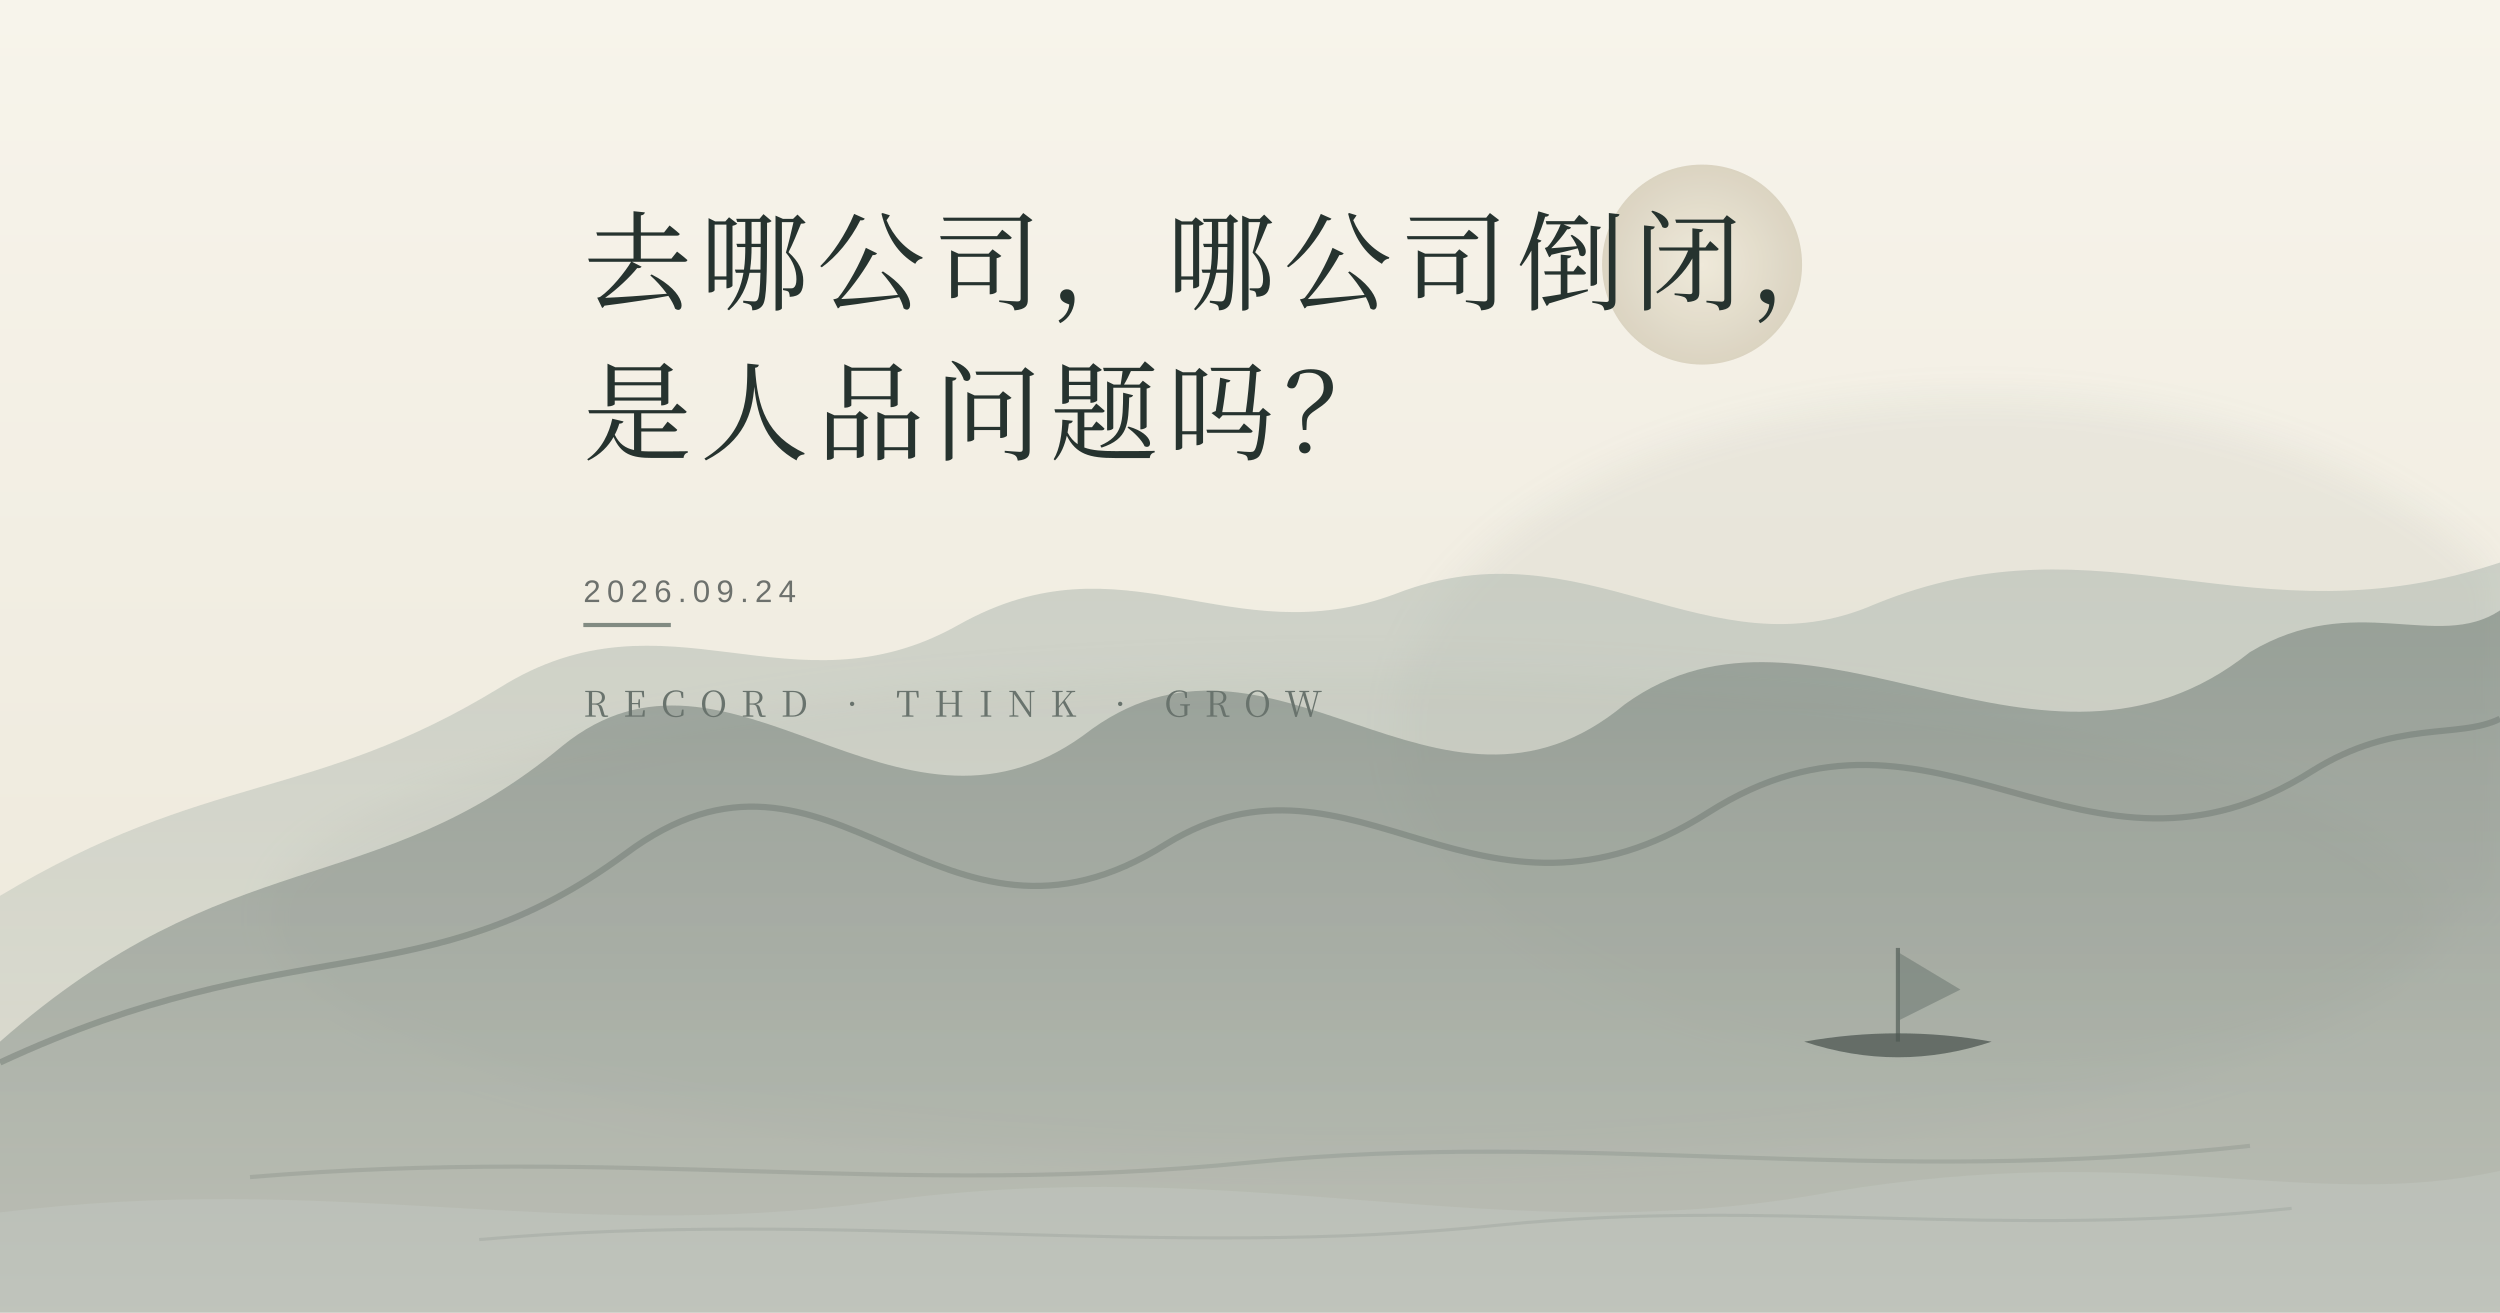
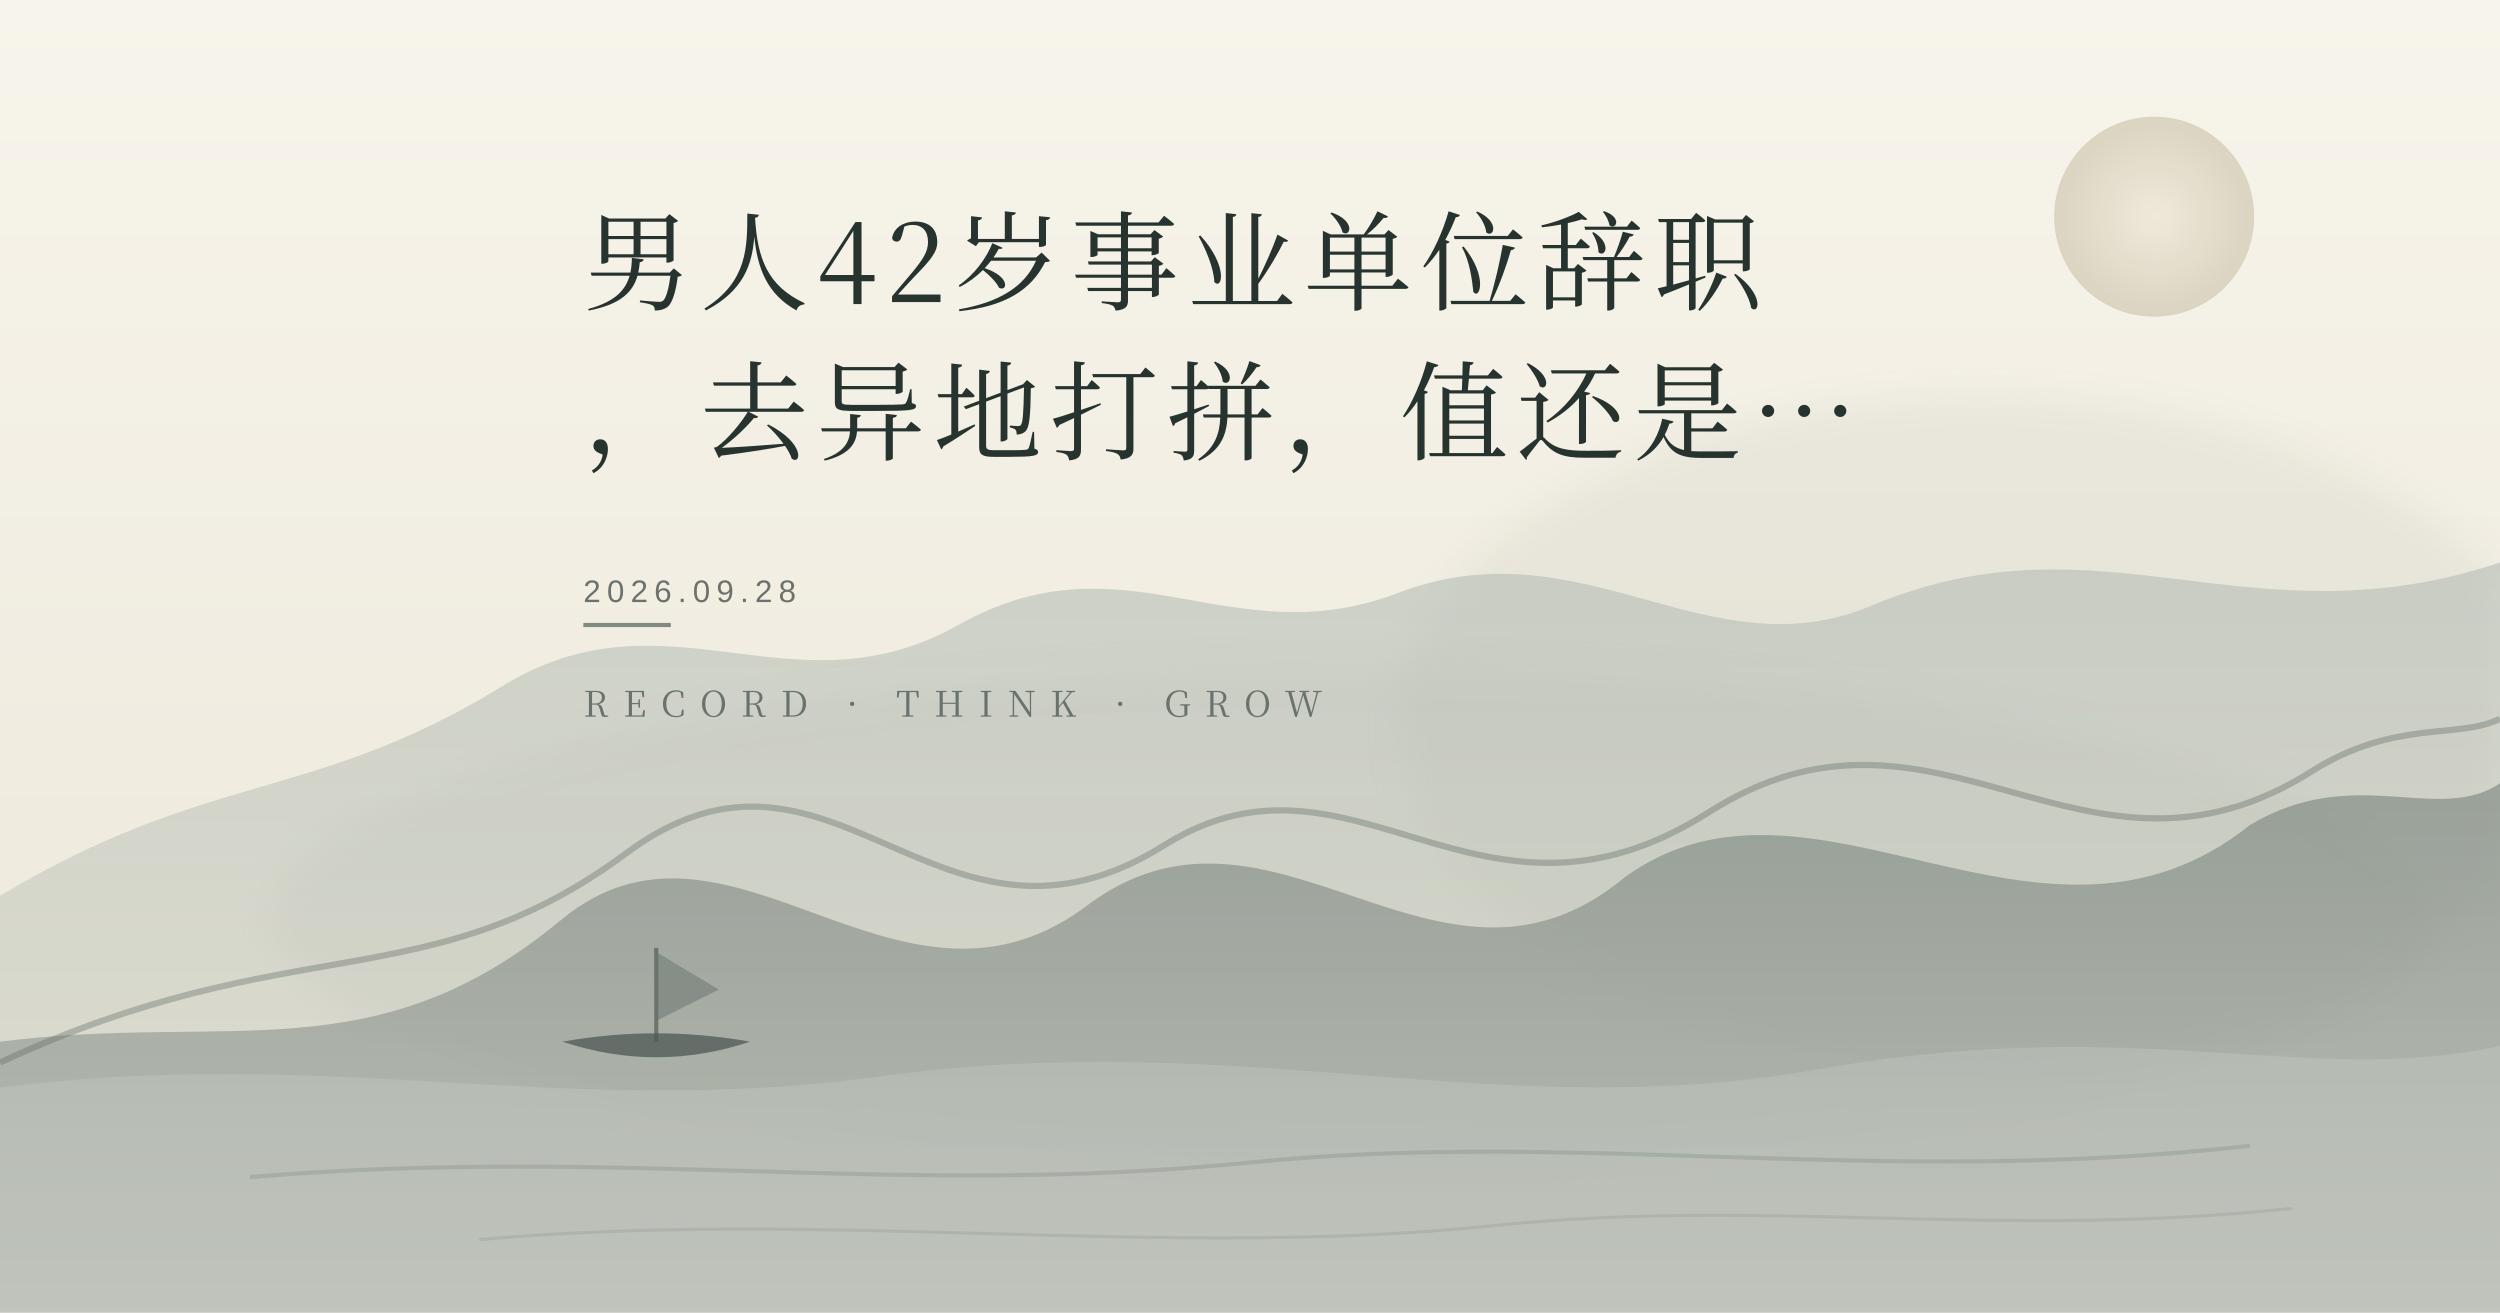
<svg xmlns="http://www.w3.org/2000/svg" width="1200" height="630" viewBox="0 0 1200 630">
  <defs>
    <linearGradient id="paper" x1="0" y1="0" x2="0" y2="1">
      <stop offset="0%" stop-color="#f7f4eb" />
      <stop offset="100%" stop-color="#ebe6d8" />
    </linearGradient>
    <linearGradient id="farMountain" x1="0" y1="0" x2="0" y2="1">
      <stop offset="0%" stop-color="#aeb8b0" />
      <stop offset="100%" stop-color="#d8d8cc" />
    </linearGradient>
    <linearGradient id="nearMountain" x1="0" y1="0" x2="0" y2="1">
      <stop offset="0%" stop-color="#69756f" />
      <stop offset="100%" stop-color="#9ba39b" />
    </linearGradient>
    <filter id="inkBlur">
      <feGaussianBlur stdDeviation="8" />
    </filter>
    <radialGradient id="moon">
      <stop offset="0%" stop-color="#eee8d8" />
      <stop offset="100%" stop-color="#d8d0bd" />
    </radialGradient>
    <style>

      .title {

        font-family:
          "Noto Serif CJK SC",
          "Source Han Serif SC",
          "Songti SC",
          "STSong",
          serif;

        font-size:
          52px;

        font-weight:
          500;

        letter-spacing:
          4px;

        fill:
          #26332f;
      }


      .subtitle {

        font-family:
          "Noto Serif CJK SC",
          "Source Han Serif SC",
          "Songti SC",
          "STSong",
          serif;

        font-size:
          17px;

        letter-spacing:
          7px;

        fill:
          #69736d;
      }


      .date {

        font-family:
          "Helvetica Neue",
          Arial,
          sans-serif;

        font-size:
          15px;

        letter-spacing:
          3px;

        fill:
          #6d716d;
      }

    </style>
  </defs>
  <rect x="0" y="0" width="1200" height="630" fill="url(#paper)" />
  <ellipse cx="650" cy="440" rx="520" ry="120" fill="#89958c" opacity="0.12" filter="url(#inkBlur)" />
  <ellipse cx="950" cy="350" rx="280" ry="160" fill="#738078" opacity="0.08" filter="url(#inkBlur)" />
-   <circle cx="817" cy="127" r="48" fill="url(#moon)" opacity="0.9" />
+   <circle cx="1034" cy="104" r="48" fill="url(#moon)" opacity="0.9" />
  <path d="       M0 430        C100 370         150 385         240 330        C320 280         380 345         460 300        C540 255         590 315         670 285        C760 250         820 325         900 290        C1010 245         1080 310         1200 270        L1200 630       L0 630       Z     " fill="url(#farMountain)" opacity="0.55" />
-   <path d="       M0 500        C110 403         180 433         270 358        C350 293         430 418         520 353        C610 283         690 413         780 338        C870 273         980 393         1080 313        C1130 283         1170 313         1200 293        L1200 630       L0 630       Z     " fill="url(#nearMountain)" opacity="0.52" />
+   <path d="       M0 500        C110 486         180 516         270 441        C350 376         430 501         520 436        C610 366         690 496         780 421        C870 356         980 476         1080 396        C1130 366         1170 396         1200 376        L1200 630       L0 630       Z     " fill="url(#nearMountain)" opacity="0.52" />
  <path d="       M0 510        C140 445         205 480         300 410        C400 335         450 475         560 405        C650 350         710 460         820 390        C930 320         1000 440         1110 370        C1150 345         1180 355         1200 345     " fill="none" stroke="#59645e" stroke-width="3" opacity="0.35" />
-   <path d="       M0 582        C160 562         270 597         420 577        C600 552         720 602         880 572        C1030 547         1110 582         1200 562        L1200 630       L0 630       Z     " fill="#c4cbc4" opacity="0.38" />
+   <path d="       M0 522        C160 502         270 537         420 517        C600 492         720 542         880 512        C1030 487         1110 522         1200 502        L1200 630       L0 630       Z     " fill="#c4cbc4" opacity="0.38" />
  <path d="       M120 565        C300 550         430 575         600 558        C760 542         900 570         1080 550     " fill="none" stroke="#77827b" stroke-width="2" opacity="0.28" />
  <path d="       M230 595        C400 580         560 605         720 588        C850 575         960 595         1100 580     " fill="none" stroke="#77827b" stroke-width="1.5" opacity="0.20" />
-   <text x="280" y="145" class="title">去哪公司，哪公司倒闭，</text>
-   <text x="280" y="217" class="title">是人品问题吗？</text>
+   <text x="280" y="145" class="title">男人42岁事业单位辞职</text>
+   <text x="280" y="217" class="title">，去异地打拼，值还是…</text>
  <rect x="280" y="299" width="42" height="2" fill="#52615a" opacity="0.7" />
  <text x="280" y="344" class="subtitle">RECORD · THINK · GROW</text>
-   <text x="280" y="289" class="date">2026.09.24</text>
-   <path d="       M866 500        Q911 492         956 500        Q911 515         866 500        Z     " fill="#4d5752" opacity="0.75" />
-   <line x1="911" y1="500" x2="911" y2="455" stroke="#4d5752" stroke-width="2" opacity="0.65" />
-   <path d="       M911 457       L911 490       L941 475       Z     " fill="#66716b" opacity="0.5" />
+   <text x="280" y="289" class="date">2026.09.28</text>
+   <path d="       M270 500        Q315 492         360 500        Q315 515         270 500        Z     " fill="#4d5752" opacity="0.75" />
+   <line x1="315" y1="500" x2="315" y2="455" stroke="#4d5752" stroke-width="2" opacity="0.65" />
+   <path d="       M315 457       L315 490       L345 475       Z     " fill="#66716b" opacity="0.5" />
</svg>
